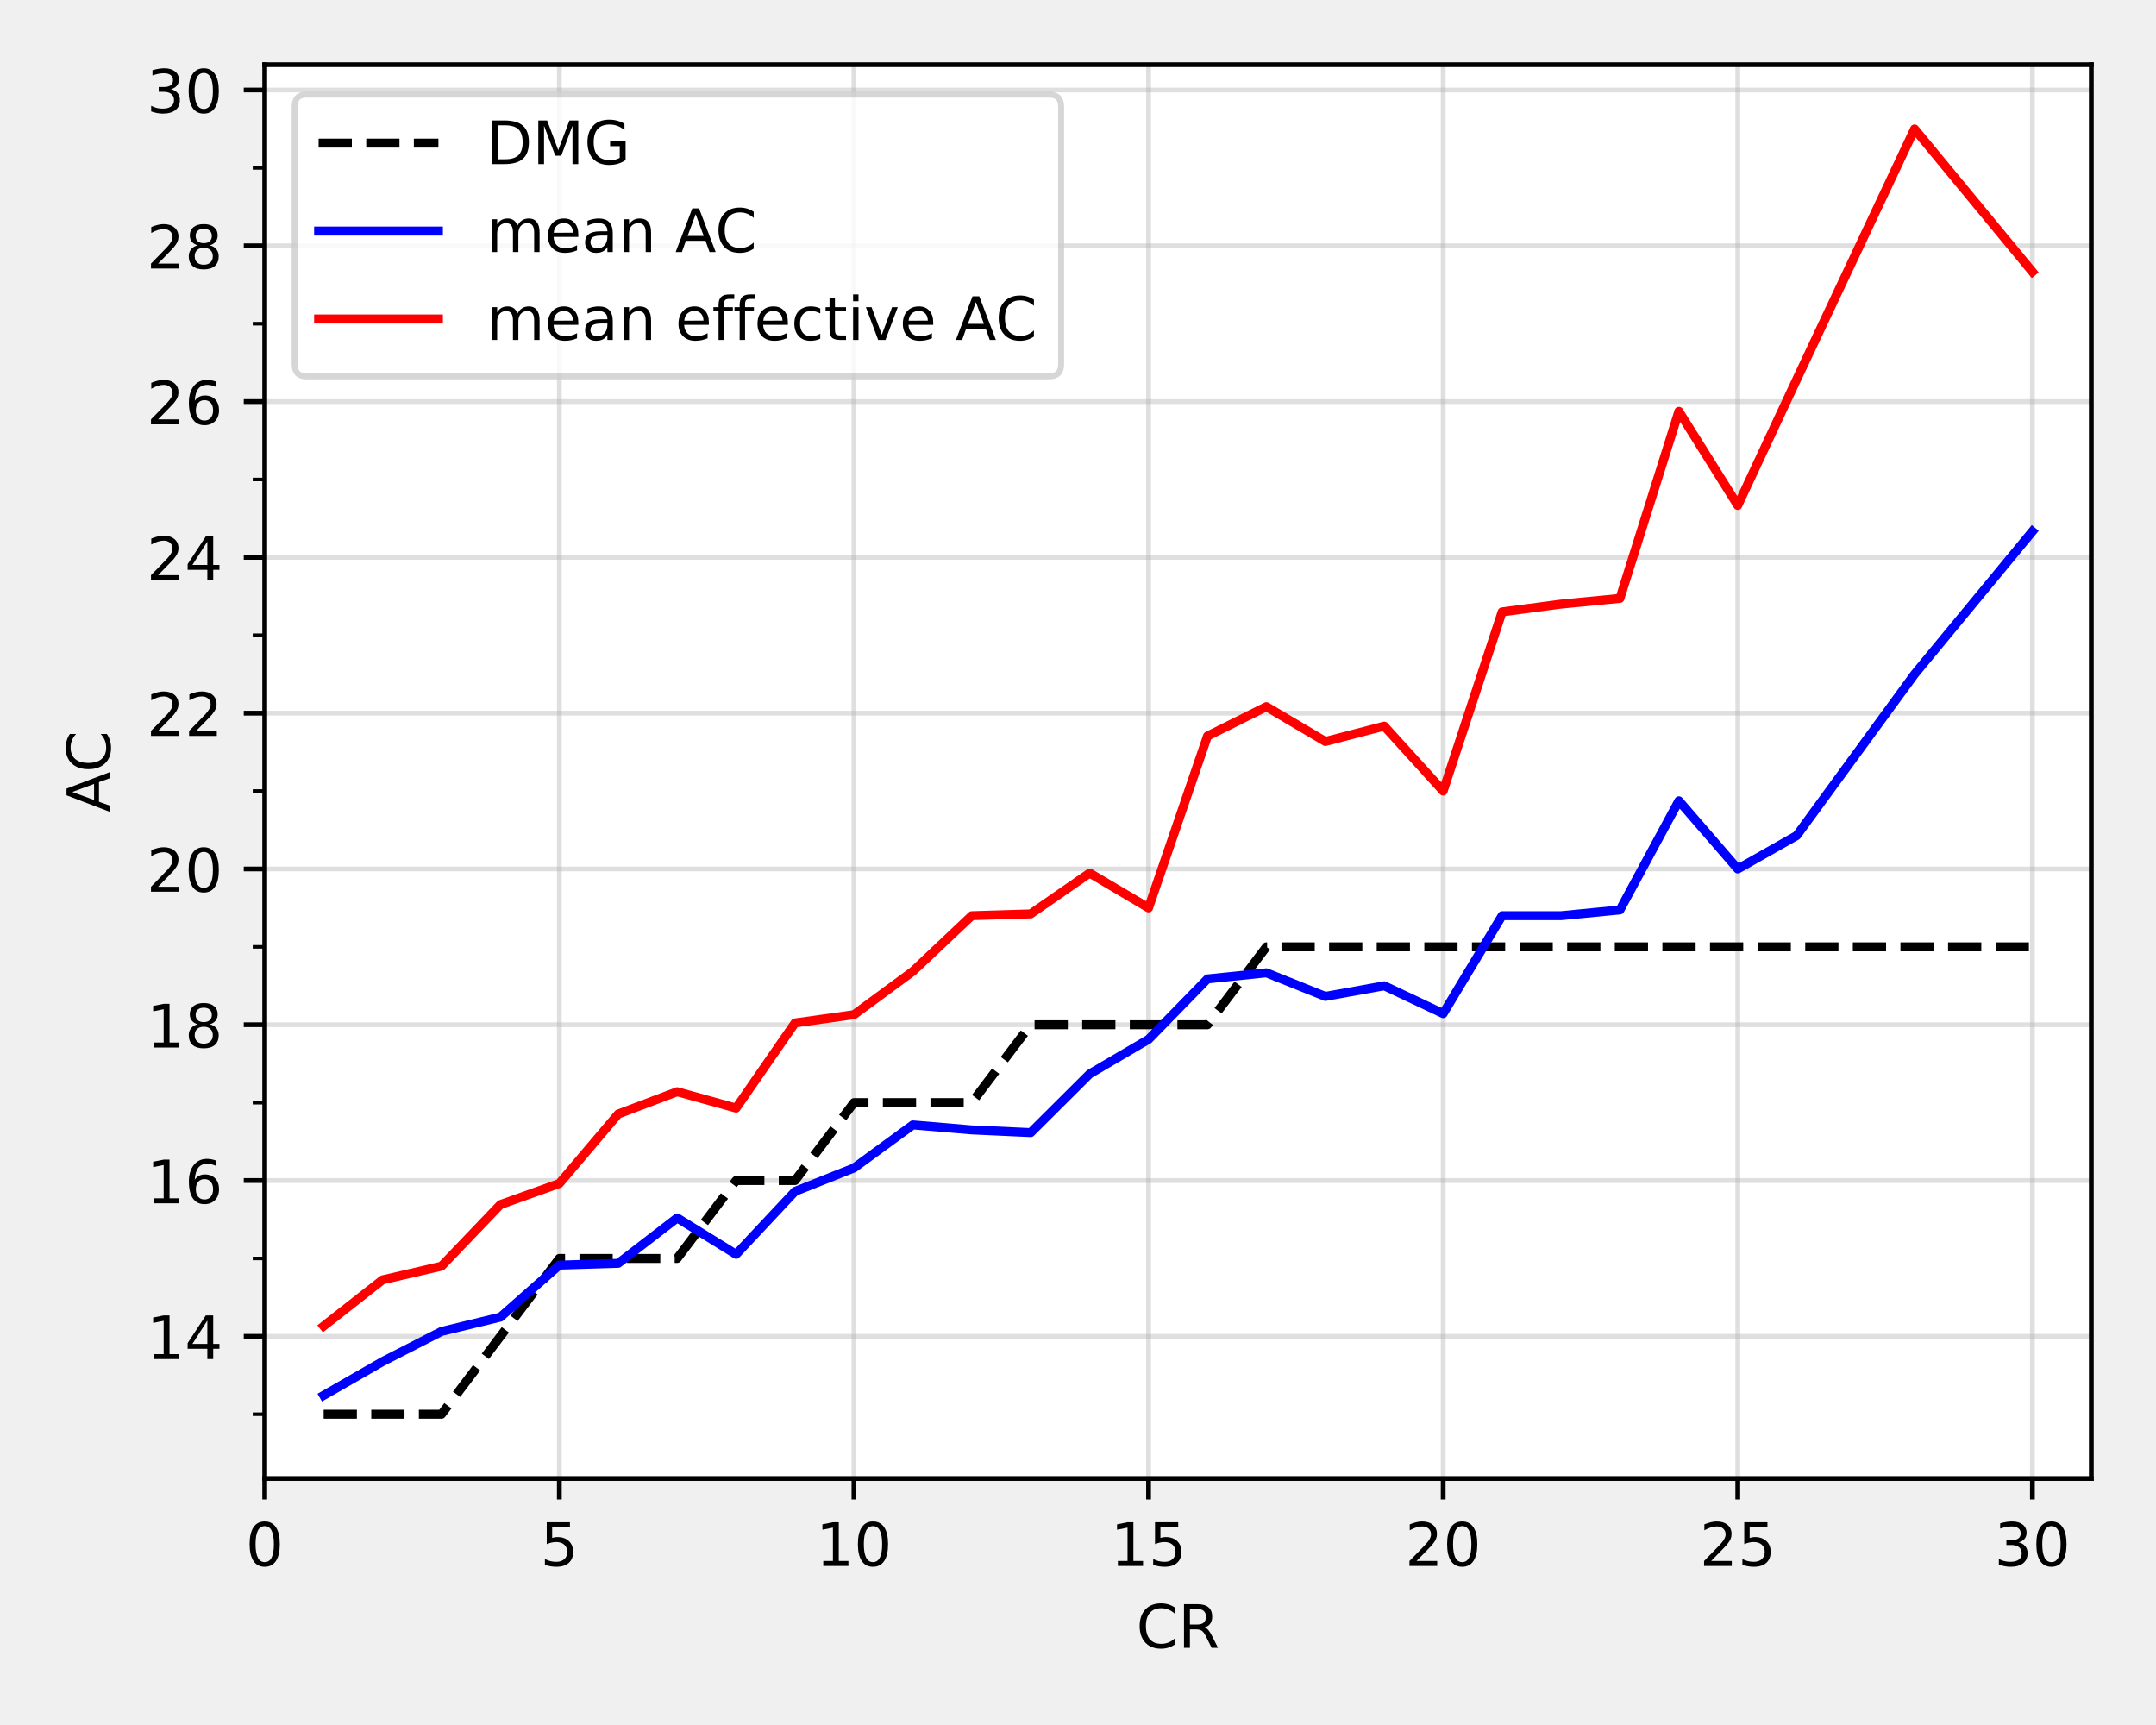
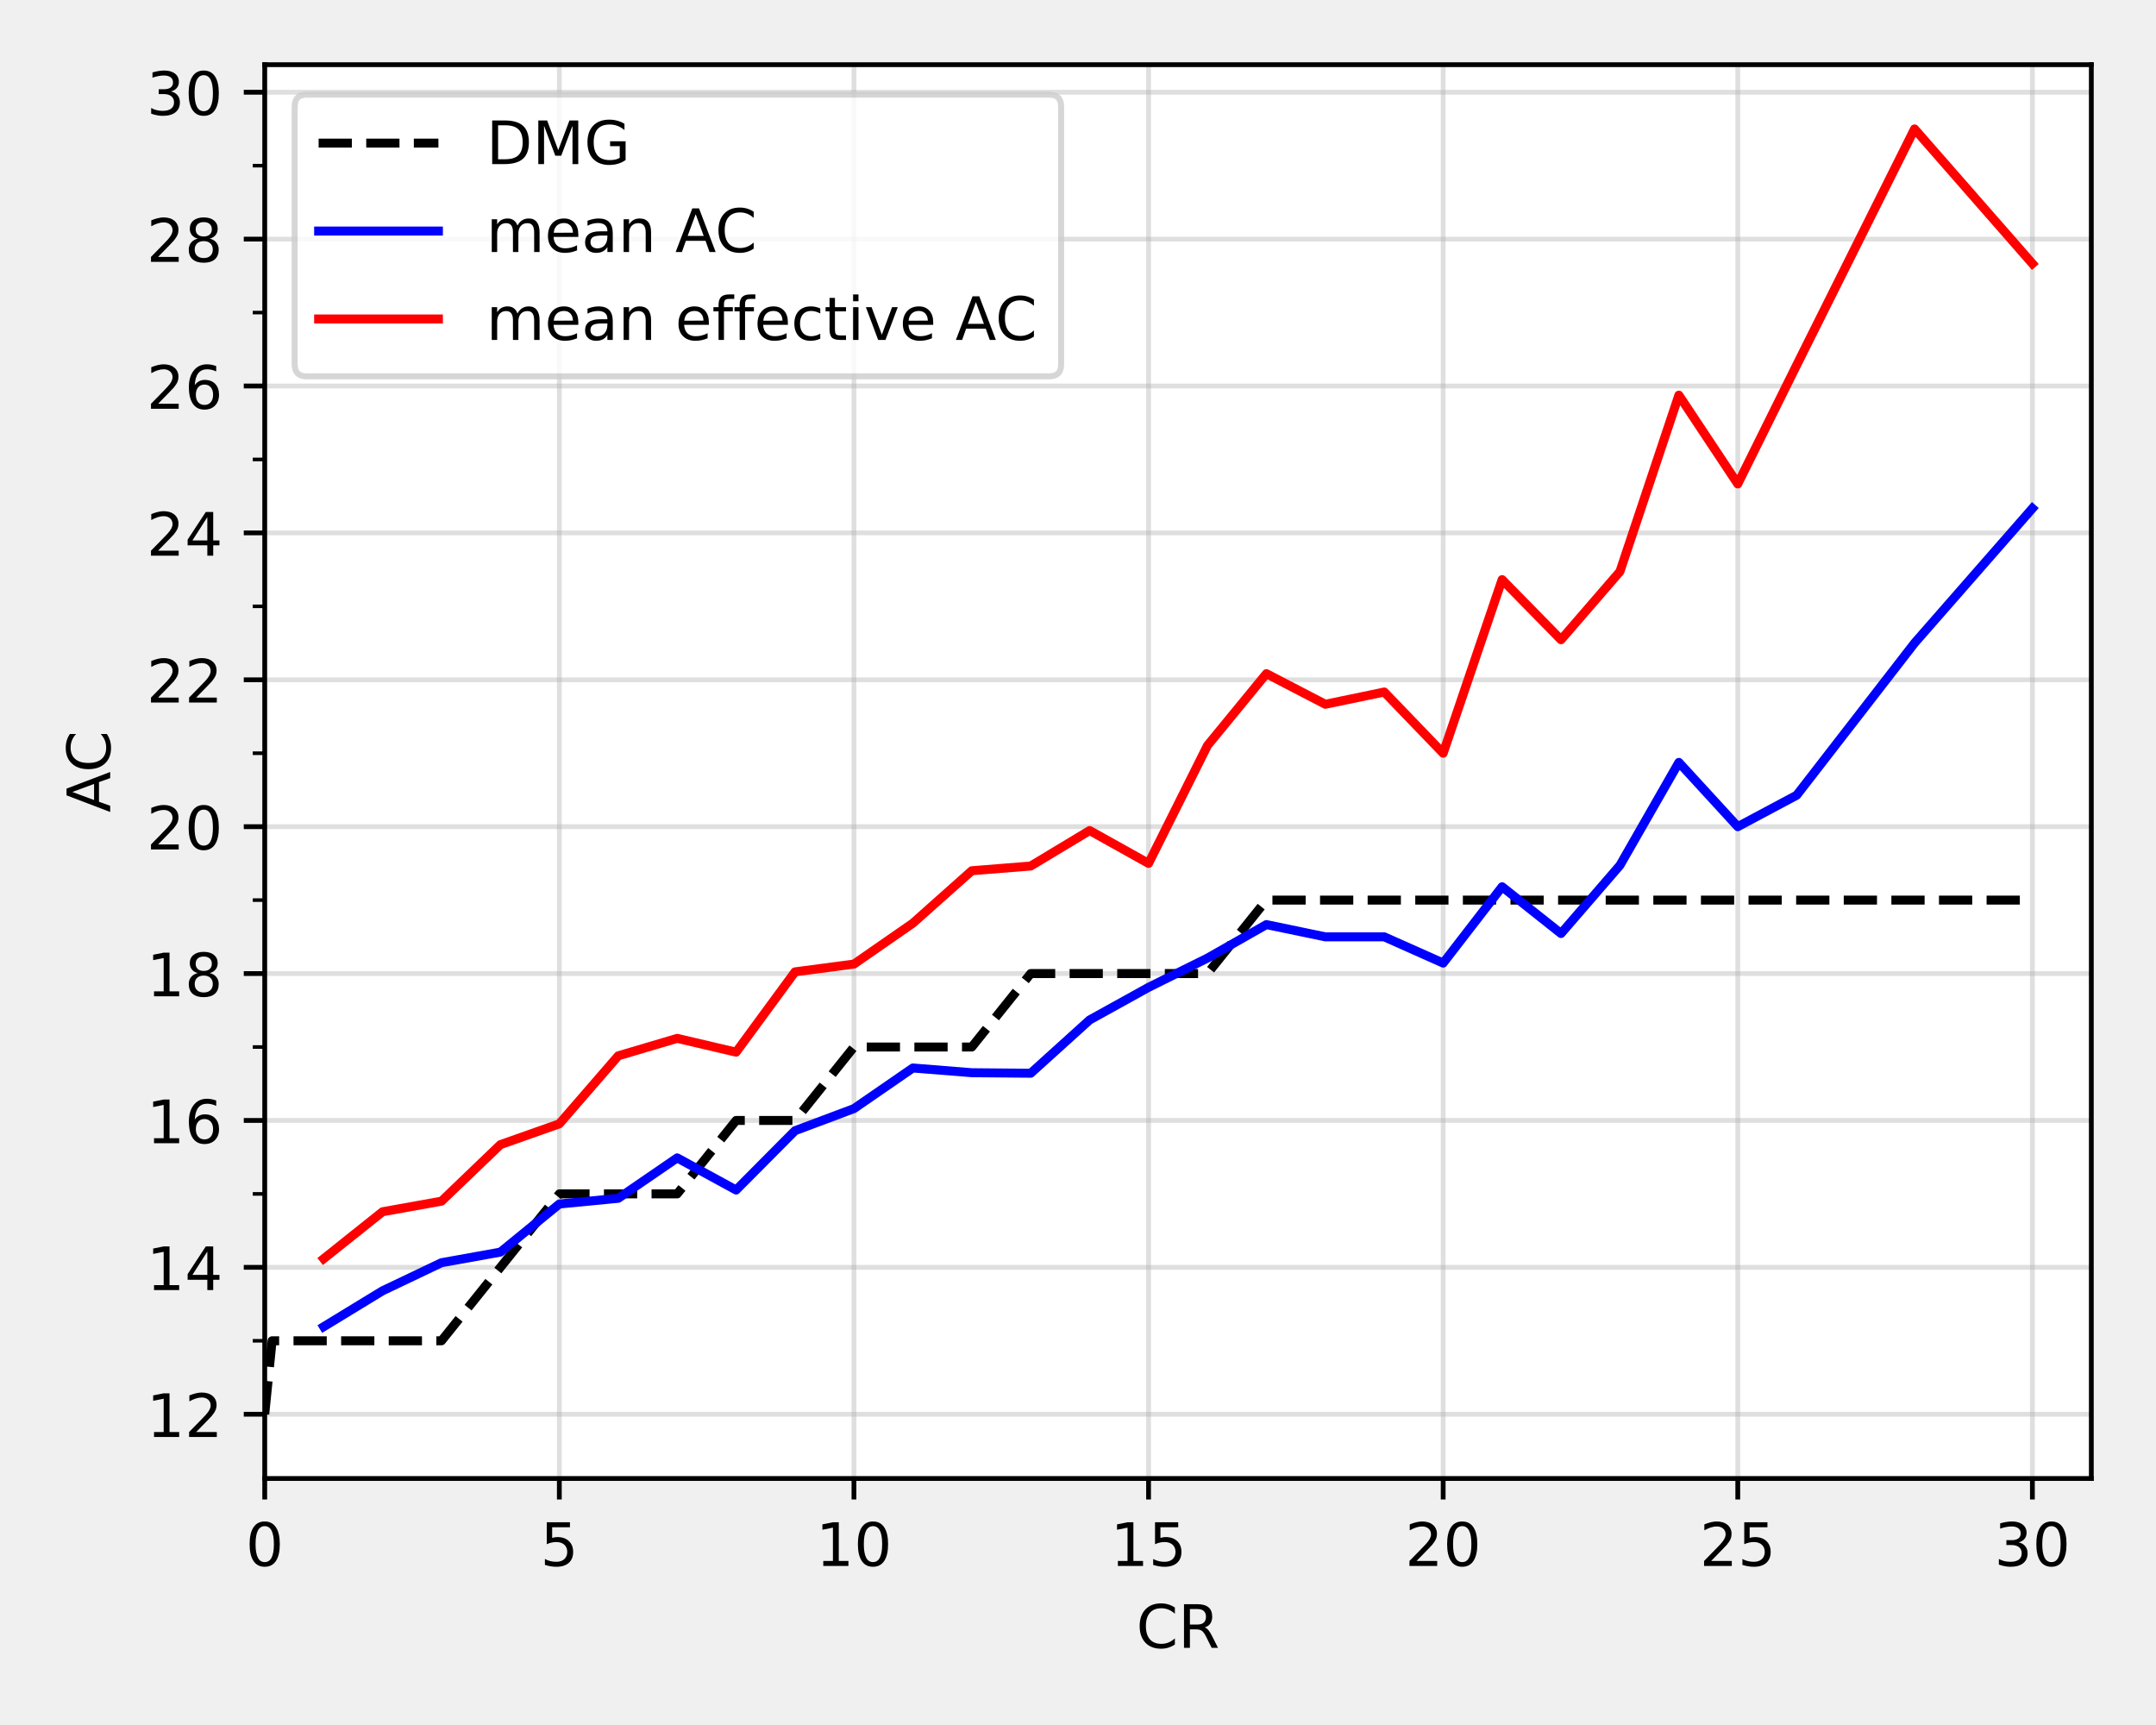
<svg xmlns="http://www.w3.org/2000/svg" xmlns:xlink="http://www.w3.org/1999/xlink" height="288pt" version="1.1" viewBox="0 0 360 288" width="360pt">
  <defs>
    <style type="text/css">*{stroke-linecap:butt;stroke-linejoin:round;}</style>
  </defs>
  <g id="figure_1">
    <g id="patch_1">
      <path d="M 0 288  L 360 288  L 360 0  L 0 0  z " style="fill:none;" />
    </g>
    <g id="axes_1">
      <g id="patch_2">
        <path d="M 44.203 246.844  L 349.2 246.844  L 349.2 10.8  L 44.203 10.8  z " style="fill:#ffffff;" />
      </g>
      <g id="matplotlib.axis_1">
        <g id="xtick_1">
          <g id="line2d_1">
-             <path clip-path="url(#p8afca19920)" d="M 44.203 246.844  L 44.203 10.8  " style="fill:none;stroke:#b0b0b0;stroke-linecap:square;stroke-opacity:0.4;stroke-width:0.8;" />
+             <path clip-path="url(#p55c5c83a5b)" d="M 44.203 246.844  L 44.203 10.8  " style="fill:none;stroke:#b0b0b0;stroke-linecap:square;stroke-opacity:0.4;stroke-width:0.8;" />
          </g>
          <g id="line2d_2">
            <defs>
-               <path d="M 0 0  L 0 3.5  " id="m3d1951f085" style="stroke:#000000;stroke-width:0.8;" />
-             </defs>
-             <g>
-               <use style="stroke:#000000;stroke-width:0.8;" x="44.203" xlink:href="#m3d1951f085" y="246.844" />
+               <path d="M 0 0  L 0 3.5  " id="md092e8985f" style="stroke:#000000;stroke-width:0.8;" />
+             </defs>
+             <g>
+               <use style="stroke:#000000;stroke-width:0.8;" x="44.203" xlink:href="#md092e8985f" y="246.844" />
            </g>
          </g>
          <g id="text_1">
            <g transform="translate(41.02188 261.4422)scale(0.1 -0.1)">
              <defs>
                <path d="M 31.781 66.406  Q 24.172 66.406 20.328 58.906  Q 16.5 51.422 16.5 36.375  Q 16.5 21.391 20.328 13.891  Q 24.172 6.391 31.781 6.391  Q 39.453 6.391 43.281 13.891  Q 47.125 21.391 47.125 36.375  Q 47.125 51.422 43.281 58.906  Q 39.453 66.406 31.781 66.406  z M 31.781 74.219  Q 44.047 74.219 50.516 64.516  Q 56.984 54.828 56.984 36.375  Q 56.984 17.969 50.516 8.266  Q 44.047 -1.422 31.781 -1.422  Q 19.531 -1.422 13.062 8.266  Q 6.594 17.969 6.594 36.375  Q 6.594 54.828 13.062 64.516  Q 19.531 74.219 31.781 74.219  z " id="DejaVuSans-48" />
              </defs>
              <use xlink:href="#DejaVuSans-48" />
            </g>
          </g>
        </g>
        <g id="xtick_2">
          <g id="line2d_3">
-             <path clip-path="url(#p8afca19920)" d="M 93.396 246.844  L 93.396 10.8  " style="fill:none;stroke:#b0b0b0;stroke-linecap:square;stroke-opacity:0.4;stroke-width:0.8;" />
+             <path clip-path="url(#p55c5c83a5b)" d="M 93.396 246.844  L 93.396 10.8  " style="fill:none;stroke:#b0b0b0;stroke-linecap:square;stroke-opacity:0.4;stroke-width:0.8;" />
          </g>
          <g id="line2d_4">
            <g>
-               <use style="stroke:#000000;stroke-width:0.8;" x="93.396" xlink:href="#m3d1951f085" y="246.844" />
+               <use style="stroke:#000000;stroke-width:0.8;" x="93.396" xlink:href="#md092e8985f" y="246.844" />
            </g>
          </g>
          <g id="text_2">
            <g transform="translate(90.21492 261.4422)scale(0.1 -0.1)">
              <defs>
                <path d="M 10.797 72.906  L 49.516 72.906  L 49.516 64.594  L 19.828 64.594  L 19.828 46.734  Q 21.969 47.469 24.109 47.828  Q 26.266 48.188 28.422 48.188  Q 40.625 48.188 47.75 41.5  Q 54.891 34.812 54.891 23.391  Q 54.891 11.625 47.562 5.094  Q 40.234 -1.422 26.906 -1.422  Q 22.312 -1.422 17.547 -0.641  Q 12.797 0.141 7.719 1.703  L 7.719 11.625  Q 12.109 9.234 16.797 8.062  Q 21.484 6.891 26.703 6.891  Q 35.156 6.891 40.078 11.328  Q 45.016 15.766 45.016 23.391  Q 45.016 31 40.078 35.438  Q 35.156 39.891 26.703 39.891  Q 22.75 39.891 18.812 39.016  Q 14.891 38.141 10.797 36.281  z " id="DejaVuSans-53" />
              </defs>
              <use xlink:href="#DejaVuSans-53" />
            </g>
          </g>
        </g>
        <g id="xtick_3">
          <g id="line2d_5">
-             <path clip-path="url(#p8afca19920)" d="M 142.589 246.844  L 142.589 10.8  " style="fill:none;stroke:#b0b0b0;stroke-linecap:square;stroke-opacity:0.4;stroke-width:0.8;" />
+             <path clip-path="url(#p55c5c83a5b)" d="M 142.589 246.844  L 142.589 10.8  " style="fill:none;stroke:#b0b0b0;stroke-linecap:square;stroke-opacity:0.4;stroke-width:0.8;" />
          </g>
          <g id="line2d_6">
            <g>
-               <use style="stroke:#000000;stroke-width:0.8;" x="142.589" xlink:href="#m3d1951f085" y="246.844" />
+               <use style="stroke:#000000;stroke-width:0.8;" x="142.589" xlink:href="#md092e8985f" y="246.844" />
            </g>
          </g>
          <g id="text_3">
            <g transform="translate(136.2267 261.4422)scale(0.1 -0.1)">
              <defs>
                <path d="M 12.406 8.297  L 28.516 8.297  L 28.516 63.922  L 10.984 60.406  L 10.984 69.391  L 28.422 72.906  L 38.281 72.906  L 38.281 8.297  L 54.391 8.297  L 54.391 0  L 12.406 0  z " id="DejaVuSans-49" />
              </defs>
              <use xlink:href="#DejaVuSans-49" />
              <use x="63.623" xlink:href="#DejaVuSans-48" />
            </g>
          </g>
        </g>
        <g id="xtick_4">
          <g id="line2d_7">
-             <path clip-path="url(#p8afca19920)" d="M 191.782 246.844  L 191.782 10.8  " style="fill:none;stroke:#b0b0b0;stroke-linecap:square;stroke-opacity:0.4;stroke-width:0.8;" />
+             <path clip-path="url(#p55c5c83a5b)" d="M 191.782 246.844  L 191.782 10.8  " style="fill:none;stroke:#b0b0b0;stroke-linecap:square;stroke-opacity:0.4;stroke-width:0.8;" />
          </g>
          <g id="line2d_8">
            <g>
-               <use style="stroke:#000000;stroke-width:0.8;" x="191.782" xlink:href="#m3d1951f085" y="246.844" />
+               <use style="stroke:#000000;stroke-width:0.8;" x="191.782" xlink:href="#md092e8985f" y="246.844" />
            </g>
          </g>
          <g id="text_4">
            <g transform="translate(185.4198 261.4422)scale(0.1 -0.1)">
              <use xlink:href="#DejaVuSans-49" />
              <use x="63.623" xlink:href="#DejaVuSans-53" />
            </g>
          </g>
        </g>
        <g id="xtick_5">
          <g id="line2d_9">
-             <path clip-path="url(#p8afca19920)" d="M 240.975 246.844  L 240.975 10.8  " style="fill:none;stroke:#b0b0b0;stroke-linecap:square;stroke-opacity:0.4;stroke-width:0.8;" />
+             <path clip-path="url(#p55c5c83a5b)" d="M 240.975 246.844  L 240.975 10.8  " style="fill:none;stroke:#b0b0b0;stroke-linecap:square;stroke-opacity:0.4;stroke-width:0.8;" />
          </g>
          <g id="line2d_10">
            <g>
-               <use style="stroke:#000000;stroke-width:0.8;" x="240.975" xlink:href="#m3d1951f085" y="246.844" />
+               <use style="stroke:#000000;stroke-width:0.8;" x="240.975" xlink:href="#md092e8985f" y="246.844" />
            </g>
          </g>
          <g id="text_5">
            <g transform="translate(234.6128 261.4422)scale(0.1 -0.1)">
              <defs>
                <path d="M 19.188 8.297  L 53.609 8.297  L 53.609 0  L 7.328 0  L 7.328 8.297  Q 12.938 14.109 22.625 23.891  Q 32.328 33.688 34.812 36.531  Q 39.547 41.844 41.422 45.531  Q 43.312 49.219 43.312 52.781  Q 43.312 58.594 39.234 62.25  Q 35.156 65.922 28.609 65.922  Q 23.969 65.922 18.812 64.312  Q 13.672 62.703 7.812 59.422  L 7.812 69.391  Q 13.766 71.781 18.938 73  Q 24.125 74.219 28.422 74.219  Q 39.75 74.219 46.484 68.547  Q 53.219 62.891 53.219 53.422  Q 53.219 48.922 51.531 44.891  Q 49.859 40.875 45.406 35.406  Q 44.188 33.984 37.641 27.219  Q 31.109 20.453 19.188 8.297  z " id="DejaVuSans-50" />
              </defs>
              <use xlink:href="#DejaVuSans-50" />
              <use x="63.623" xlink:href="#DejaVuSans-48" />
            </g>
          </g>
        </g>
        <g id="xtick_6">
          <g id="line2d_11">
-             <path clip-path="url(#p8afca19920)" d="M 290.168 246.844  L 290.168 10.8  " style="fill:none;stroke:#b0b0b0;stroke-linecap:square;stroke-opacity:0.4;stroke-width:0.8;" />
+             <path clip-path="url(#p55c5c83a5b)" d="M 290.168 246.844  L 290.168 10.8  " style="fill:none;stroke:#b0b0b0;stroke-linecap:square;stroke-opacity:0.4;stroke-width:0.8;" />
          </g>
          <g id="line2d_12">
            <g>
-               <use style="stroke:#000000;stroke-width:0.8;" x="290.168" xlink:href="#m3d1951f085" y="246.844" />
+               <use style="stroke:#000000;stroke-width:0.8;" x="290.168" xlink:href="#md092e8985f" y="246.844" />
            </g>
          </g>
          <g id="text_6">
            <g transform="translate(283.8058 261.4422)scale(0.1 -0.1)">
              <use xlink:href="#DejaVuSans-50" />
              <use x="63.623" xlink:href="#DejaVuSans-53" />
            </g>
          </g>
        </g>
        <g id="xtick_7">
          <g id="line2d_13">
-             <path clip-path="url(#p8afca19920)" d="M 339.361 246.844  L 339.361 10.8  " style="fill:none;stroke:#b0b0b0;stroke-linecap:square;stroke-opacity:0.4;stroke-width:0.8;" />
+             <path clip-path="url(#p55c5c83a5b)" d="M 339.361 246.844  L 339.361 10.8  " style="fill:none;stroke:#b0b0b0;stroke-linecap:square;stroke-opacity:0.4;stroke-width:0.8;" />
          </g>
          <g id="line2d_14">
            <g>
-               <use style="stroke:#000000;stroke-width:0.8;" x="339.361" xlink:href="#m3d1951f085" y="246.844" />
+               <use style="stroke:#000000;stroke-width:0.8;" x="339.361" xlink:href="#md092e8985f" y="246.844" />
            </g>
          </g>
          <g id="text_7">
            <g transform="translate(332.9989 261.4422)scale(0.1 -0.1)">
              <defs>
                <path d="M 40.578 39.312  Q 47.656 37.797 51.625 33  Q 55.609 28.219 55.609 21.188  Q 55.609 10.406 48.188 4.484  Q 40.766 -1.422 27.094 -1.422  Q 22.516 -1.422 17.656 -0.516  Q 12.797 0.391 7.625 2.203  L 7.625 11.719  Q 11.719 9.328 16.594 8.109  Q 21.484 6.891 26.812 6.891  Q 36.078 6.891 40.938 10.547  Q 45.797 14.203 45.797 21.188  Q 45.797 27.641 41.281 31.266  Q 36.766 34.906 28.719 34.906  L 20.219 34.906  L 20.219 43.016  L 29.109 43.016  Q 36.375 43.016 40.234 45.922  Q 44.094 48.828 44.094 54.297  Q 44.094 59.906 40.109 62.906  Q 36.141 65.922 28.719 65.922  Q 24.656 65.922 20.016 65.031  Q 15.375 64.156 9.812 62.312  L 9.812 71.094  Q 15.438 72.656 20.344 73.438  Q 25.25 74.219 29.594 74.219  Q 40.828 74.219 47.359 69.109  Q 53.906 64.016 53.906 55.328  Q 53.906 49.266 50.438 45.094  Q 46.969 40.922 40.578 39.312  z " id="DejaVuSans-51" />
              </defs>
              <use xlink:href="#DejaVuSans-51" />
              <use x="63.623" xlink:href="#DejaVuSans-48" />
            </g>
          </g>
        </g>
        <g id="text_8">
          <g transform="translate(189.7359 275.1203)scale(0.1 -0.1)">
            <defs>
              <path d="M 64.406 67.281  L 64.406 56.891  Q 59.422 61.531 53.781 63.812  Q 48.141 66.109 41.797 66.109  Q 29.297 66.109 22.656 58.469  Q 16.016 50.828 16.016 36.375  Q 16.016 21.969 22.656 14.328  Q 29.297 6.688 41.797 6.688  Q 48.141 6.688 53.781 8.984  Q 59.422 11.281 64.406 15.922  L 64.406 5.609  Q 59.234 2.094 53.438 0.328  Q 47.656 -1.422 41.219 -1.422  Q 24.656 -1.422 15.125 8.703  Q 5.609 18.844 5.609 36.375  Q 5.609 53.953 15.125 64.078  Q 24.656 74.219 41.219 74.219  Q 47.75 74.219 53.531 72.484  Q 59.328 70.75 64.406 67.281  z " id="DejaVuSans-67" />
              <path d="M 44.391 34.188  Q 47.562 33.109 50.562 29.594  Q 53.562 26.078 56.594 19.922  L 66.609 0  L 56 0  L 46.688 18.703  Q 43.062 26.031 39.672 28.422  Q 36.281 30.812 30.422 30.812  L 19.672 30.812  L 19.672 0  L 9.812 0  L 9.812 72.906  L 32.078 72.906  Q 44.578 72.906 50.734 67.672  Q 56.891 62.453 56.891 51.906  Q 56.891 45.016 53.688 40.469  Q 50.484 35.938 44.391 34.188  z M 19.672 64.797  L 19.672 38.922  L 32.078 38.922  Q 39.203 38.922 42.844 42.219  Q 46.484 45.516 46.484 51.906  Q 46.484 58.297 42.844 61.547  Q 39.203 64.797 32.078 64.797  z " id="DejaVuSans-82" />
            </defs>
            <use xlink:href="#DejaVuSans-67" />
            <use x="69.824" xlink:href="#DejaVuSans-82" />
          </g>
        </g>
      </g>
      <g id="matplotlib.axis_2">
        <g id="ytick_1">
          <g id="line2d_15">
-             <path clip-path="url(#p8afca19920)" d="M 44.203 223.109  L 349.2 223.109  " style="fill:none;stroke:#b0b0b0;stroke-linecap:square;stroke-opacity:0.4;stroke-width:0.8;" />
+             <path clip-path="url(#p55c5c83a5b)" d="M 44.203 236.114  L 349.2 236.114  " style="fill:none;stroke:#b0b0b0;stroke-linecap:square;stroke-opacity:0.4;stroke-width:0.8;" />
          </g>
          <g id="line2d_16">
            <defs>
-               <path d="M 0 0  L -3.5 0  " id="mc86694d558" style="stroke:#000000;stroke-width:0.8;" />
-             </defs>
-             <g>
-               <use style="stroke:#000000;stroke-width:0.8;" x="44.203" xlink:href="#mc86694d558" y="223.109" />
+               <path d="M 0 0  L -3.5 0  " id="m311e3d8b31" style="stroke:#000000;stroke-width:0.8;" />
+             </defs>
+             <g>
+               <use style="stroke:#000000;stroke-width:0.8;" x="44.203" xlink:href="#m311e3d8b31" y="236.114" />
            </g>
          </g>
          <g id="text_9">
-             <g transform="translate(24.47812 226.9085)scale(0.1 -0.1)">
+             <g transform="translate(24.47812 239.9137)scale(0.1 -0.1)">
+               <use xlink:href="#DejaVuSans-49" />
+               <use x="63.623" xlink:href="#DejaVuSans-50" />
+             </g>
+           </g>
+         </g>
+         <g id="ytick_2">
+           <g id="line2d_17">
+             <path clip-path="url(#p55c5c83a5b)" d="M 44.203 211.59  L 349.2 211.59  " style="fill:none;stroke:#b0b0b0;stroke-linecap:square;stroke-opacity:0.4;stroke-width:0.8;" />
+           </g>
+           <g id="line2d_18">
+             <g>
+               <use style="stroke:#000000;stroke-width:0.8;" x="44.203" xlink:href="#m311e3d8b31" y="211.59" />
+             </g>
+           </g>
+           <g id="text_10">
+             <g transform="translate(24.47812 215.3897)scale(0.1 -0.1)">
              <defs>
                <path d="M 37.797 64.312  L 12.891 25.391  L 37.797 25.391  z M 35.203 72.906  L 47.609 72.906  L 47.609 25.391  L 58.016 25.391  L 58.016 17.188  L 47.609 17.188  L 47.609 0  L 37.797 0  L 37.797 17.188  L 4.891 17.188  L 4.891 26.703  z " id="DejaVuSans-52" />
              </defs>
              <use xlink:href="#DejaVuSans-49" />
              <use x="63.623" xlink:href="#DejaVuSans-52" />
            </g>
          </g>
        </g>
-         <g id="ytick_2">
-           <g id="line2d_17">
-             <path clip-path="url(#p8afca19920)" d="M 44.203 197.099  L 349.2 197.099  " style="fill:none;stroke:#b0b0b0;stroke-linecap:square;stroke-opacity:0.4;stroke-width:0.8;" />
-           </g>
-           <g id="line2d_18">
-             <g>
-               <use style="stroke:#000000;stroke-width:0.8;" x="44.203" xlink:href="#mc86694d558" y="197.099" />
-             </g>
-           </g>
-           <g id="text_10">
-             <g transform="translate(24.47812 200.8982)scale(0.1 -0.1)">
+         <g id="ytick_3">
+           <g id="line2d_19">
+             <path clip-path="url(#p55c5c83a5b)" d="M 44.203 187.066  L 349.2 187.066  " style="fill:none;stroke:#b0b0b0;stroke-linecap:square;stroke-opacity:0.4;stroke-width:0.8;" />
+           </g>
+           <g id="line2d_20">
+             <g>
+               <use style="stroke:#000000;stroke-width:0.8;" x="44.203" xlink:href="#m311e3d8b31" y="187.066" />
+             </g>
+           </g>
+           <g id="text_11">
+             <g transform="translate(24.47812 190.8657)scale(0.1 -0.1)">
              <defs>
                <path d="M 33.016 40.375  Q 26.375 40.375 22.484 35.828  Q 18.609 31.297 18.609 23.391  Q 18.609 15.531 22.484 10.953  Q 26.375 6.391 33.016 6.391  Q 39.656 6.391 43.531 10.953  Q 47.406 15.531 47.406 23.391  Q 47.406 31.297 43.531 35.828  Q 39.656 40.375 33.016 40.375  z M 52.594 71.297  L 52.594 62.312  Q 48.875 64.062 45.094 64.984  Q 41.312 65.922 37.594 65.922  Q 27.828 65.922 22.672 59.328  Q 17.531 52.734 16.797 39.406  Q 19.672 43.656 24.016 45.922  Q 28.375 48.188 33.594 48.188  Q 44.578 48.188 50.953 41.516  Q 57.328 34.859 57.328 23.391  Q 57.328 12.156 50.688 5.359  Q 44.047 -1.422 33.016 -1.422  Q 20.359 -1.422 13.672 8.266  Q 6.984 17.969 6.984 36.375  Q 6.984 53.656 15.188 63.938  Q 23.391 74.219 37.203 74.219  Q 40.922 74.219 44.703 73.484  Q 48.484 72.75 52.594 71.297  z " id="DejaVuSans-54" />
              </defs>
              <use xlink:href="#DejaVuSans-49" />
              <use x="63.623" xlink:href="#DejaVuSans-54" />
            </g>
          </g>
        </g>
-         <g id="ytick_3">
-           <g id="line2d_19">
-             <path clip-path="url(#p8afca19920)" d="M 44.203 171.089  L 349.2 171.089  " style="fill:none;stroke:#b0b0b0;stroke-linecap:square;stroke-opacity:0.4;stroke-width:0.8;" />
-           </g>
-           <g id="line2d_20">
-             <g>
-               <use style="stroke:#000000;stroke-width:0.8;" x="44.203" xlink:href="#mc86694d558" y="171.089" />
-             </g>
-           </g>
-           <g id="text_11">
-             <g transform="translate(24.47812 174.8879)scale(0.1 -0.1)">
+         <g id="ytick_4">
+           <g id="line2d_21">
+             <path clip-path="url(#p55c5c83a5b)" d="M 44.203 162.542  L 349.2 162.542  " style="fill:none;stroke:#b0b0b0;stroke-linecap:square;stroke-opacity:0.4;stroke-width:0.8;" />
+           </g>
+           <g id="line2d_22">
+             <g>
+               <use style="stroke:#000000;stroke-width:0.8;" x="44.203" xlink:href="#m311e3d8b31" y="162.542" />
+             </g>
+           </g>
+           <g id="text_12">
+             <g transform="translate(24.47812 166.3416)scale(0.1 -0.1)">
              <defs>
                <path d="M 31.781 34.625  Q 24.75 34.625 20.719 30.859  Q 16.703 27.094 16.703 20.516  Q 16.703 13.922 20.719 10.156  Q 24.75 6.391 31.781 6.391  Q 38.812 6.391 42.859 10.172  Q 46.922 13.969 46.922 20.516  Q 46.922 27.094 42.891 30.859  Q 38.875 34.625 31.781 34.625  z M 21.922 38.812  Q 15.578 40.375 12.031 44.719  Q 8.5 49.078 8.5 55.328  Q 8.5 64.062 14.719 69.141  Q 20.953 74.219 31.781 74.219  Q 42.672 74.219 48.875 69.141  Q 55.078 64.062 55.078 55.328  Q 55.078 49.078 51.531 44.719  Q 48 40.375 41.703 38.812  Q 48.828 37.156 52.797 32.312  Q 56.781 27.484 56.781 20.516  Q 56.781 9.906 50.312 4.234  Q 43.844 -1.422 31.781 -1.422  Q 19.734 -1.422 13.25 4.234  Q 6.781 9.906 6.781 20.516  Q 6.781 27.484 10.781 32.312  Q 14.797 37.156 21.922 38.812  z M 18.312 54.391  Q 18.312 48.734 21.844 45.562  Q 25.391 42.391 31.781 42.391  Q 38.141 42.391 41.719 45.562  Q 45.312 48.734 45.312 54.391  Q 45.312 60.062 41.719 63.234  Q 38.141 66.406 31.781 66.406  Q 25.391 66.406 21.844 63.234  Q 18.312 60.062 18.312 54.391  z " id="DejaVuSans-56" />
              </defs>
              <use xlink:href="#DejaVuSans-49" />
              <use x="63.623" xlink:href="#DejaVuSans-56" />
            </g>
          </g>
        </g>
-         <g id="ytick_4">
-           <g id="line2d_21">
-             <path clip-path="url(#p8afca19920)" d="M 44.203 145.078  L 349.2 145.078  " style="fill:none;stroke:#b0b0b0;stroke-linecap:square;stroke-opacity:0.4;stroke-width:0.8;" />
-           </g>
-           <g id="line2d_22">
-             <g>
-               <use style="stroke:#000000;stroke-width:0.8;" x="44.203" xlink:href="#mc86694d558" y="145.078" />
-             </g>
-           </g>
-           <g id="text_12">
-             <g transform="translate(24.47812 148.8776)scale(0.1 -0.1)">
-               <use xlink:href="#DejaVuSans-50" />
-               <use x="63.623" xlink:href="#DejaVuSans-48" />
-             </g>
-           </g>
-         </g>
        <g id="ytick_5">
          <g id="line2d_23">
-             <path clip-path="url(#p8afca19920)" d="M 44.203 119.068  L 349.2 119.068  " style="fill:none;stroke:#b0b0b0;stroke-linecap:square;stroke-opacity:0.4;stroke-width:0.8;" />
+             <path clip-path="url(#p55c5c83a5b)" d="M 44.203 138.018  L 349.2 138.018  " style="fill:none;stroke:#b0b0b0;stroke-linecap:square;stroke-opacity:0.4;stroke-width:0.8;" />
          </g>
          <g id="line2d_24">
            <g>
-               <use style="stroke:#000000;stroke-width:0.8;" x="44.203" xlink:href="#mc86694d558" y="119.068" />
+               <use style="stroke:#000000;stroke-width:0.8;" x="44.203" xlink:href="#m311e3d8b31" y="138.018" />
            </g>
          </g>
          <g id="text_13">
-             <g transform="translate(24.47812 122.8672)scale(0.1 -0.1)">
-               <use xlink:href="#DejaVuSans-50" />
-               <use x="63.623" xlink:href="#DejaVuSans-50" />
+             <g transform="translate(24.47812 141.8176)scale(0.1 -0.1)">
+               <use xlink:href="#DejaVuSans-50" />
+               <use x="63.623" xlink:href="#DejaVuSans-48" />
            </g>
          </g>
        </g>
        <g id="ytick_6">
          <g id="line2d_25">
-             <path clip-path="url(#p8afca19920)" d="M 44.203 93.058  L 349.2 93.058  " style="fill:none;stroke:#b0b0b0;stroke-linecap:square;stroke-opacity:0.4;stroke-width:0.8;" />
+             <path clip-path="url(#p55c5c83a5b)" d="M 44.203 113.494  L 349.2 113.494  " style="fill:none;stroke:#b0b0b0;stroke-linecap:square;stroke-opacity:0.4;stroke-width:0.8;" />
          </g>
          <g id="line2d_26">
            <g>
-               <use style="stroke:#000000;stroke-width:0.8;" x="44.203" xlink:href="#mc86694d558" y="93.058" />
+               <use style="stroke:#000000;stroke-width:0.8;" x="44.203" xlink:href="#m311e3d8b31" y="113.494" />
            </g>
          </g>
          <g id="text_14">
-             <g transform="translate(24.47812 96.85689)scale(0.1 -0.1)">
-               <use xlink:href="#DejaVuSans-50" />
-               <use x="63.623" xlink:href="#DejaVuSans-52" />
+             <g transform="translate(24.47812 117.2936)scale(0.1 -0.1)">
+               <use xlink:href="#DejaVuSans-50" />
+               <use x="63.623" xlink:href="#DejaVuSans-50" />
            </g>
          </g>
        </g>
        <g id="ytick_7">
          <g id="line2d_27">
-             <path clip-path="url(#p8afca19920)" d="M 44.203 67.047  L 349.2 67.047  " style="fill:none;stroke:#b0b0b0;stroke-linecap:square;stroke-opacity:0.4;stroke-width:0.8;" />
+             <path clip-path="url(#p55c5c83a5b)" d="M 44.203 88.97  L 349.2 88.97  " style="fill:none;stroke:#b0b0b0;stroke-linecap:square;stroke-opacity:0.4;stroke-width:0.8;" />
          </g>
          <g id="line2d_28">
            <g>
-               <use style="stroke:#000000;stroke-width:0.8;" x="44.203" xlink:href="#mc86694d558" y="67.047" />
+               <use style="stroke:#000000;stroke-width:0.8;" x="44.203" xlink:href="#m311e3d8b31" y="88.97" />
            </g>
          </g>
          <g id="text_15">
-             <g transform="translate(24.47812 70.84656)scale(0.1 -0.1)">
-               <use xlink:href="#DejaVuSans-50" />
-               <use x="63.623" xlink:href="#DejaVuSans-54" />
+             <g transform="translate(24.47812 92.76955)scale(0.1 -0.1)">
+               <use xlink:href="#DejaVuSans-50" />
+               <use x="63.623" xlink:href="#DejaVuSans-52" />
            </g>
          </g>
        </g>
        <g id="ytick_8">
          <g id="line2d_29">
-             <path clip-path="url(#p8afca19920)" d="M 44.203 41.037  L 349.2 41.037  " style="fill:none;stroke:#b0b0b0;stroke-linecap:square;stroke-opacity:0.4;stroke-width:0.8;" />
+             <path clip-path="url(#p55c5c83a5b)" d="M 44.203 64.446  L 349.2 64.446  " style="fill:none;stroke:#b0b0b0;stroke-linecap:square;stroke-opacity:0.4;stroke-width:0.8;" />
          </g>
          <g id="line2d_30">
            <g>
-               <use style="stroke:#000000;stroke-width:0.8;" x="44.203" xlink:href="#mc86694d558" y="41.037" />
+               <use style="stroke:#000000;stroke-width:0.8;" x="44.203" xlink:href="#m311e3d8b31" y="64.446" />
            </g>
          </g>
          <g id="text_16">
-             <g transform="translate(24.47812 44.83623)scale(0.1 -0.1)">
-               <use xlink:href="#DejaVuSans-50" />
-               <use x="63.623" xlink:href="#DejaVuSans-56" />
+             <g transform="translate(24.47812 68.24553)scale(0.1 -0.1)">
+               <use xlink:href="#DejaVuSans-50" />
+               <use x="63.623" xlink:href="#DejaVuSans-54" />
            </g>
          </g>
        </g>
        <g id="ytick_9">
          <g id="line2d_31">
-             <path clip-path="url(#p8afca19920)" d="M 44.203 15.027  L 349.2 15.027  " style="fill:none;stroke:#b0b0b0;stroke-linecap:square;stroke-opacity:0.4;stroke-width:0.8;" />
+             <path clip-path="url(#p55c5c83a5b)" d="M 44.203 39.922  L 349.2 39.922  " style="fill:none;stroke:#b0b0b0;stroke-linecap:square;stroke-opacity:0.4;stroke-width:0.8;" />
          </g>
          <g id="line2d_32">
            <g>
-               <use style="stroke:#000000;stroke-width:0.8;" x="44.203" xlink:href="#mc86694d558" y="15.027" />
+               <use style="stroke:#000000;stroke-width:0.8;" x="44.203" xlink:href="#m311e3d8b31" y="39.922" />
            </g>
          </g>
          <g id="text_17">
-             <g transform="translate(24.47812 18.8259)scale(0.1 -0.1)">
+             <g transform="translate(24.47812 43.7215)scale(0.1 -0.1)">
+               <use xlink:href="#DejaVuSans-50" />
+               <use x="63.623" xlink:href="#DejaVuSans-56" />
+             </g>
+           </g>
+         </g>
+         <g id="ytick_10">
+           <g id="line2d_33">
+             <path clip-path="url(#p55c5c83a5b)" d="M 44.203 15.398  L 349.2 15.398  " style="fill:none;stroke:#b0b0b0;stroke-linecap:square;stroke-opacity:0.4;stroke-width:0.8;" />
+           </g>
+           <g id="line2d_34">
+             <g>
+               <use style="stroke:#000000;stroke-width:0.8;" x="44.203" xlink:href="#m311e3d8b31" y="15.398" />
+             </g>
+           </g>
+           <g id="text_18">
+             <g transform="translate(24.47812 19.19747)scale(0.1 -0.1)">
              <use xlink:href="#DejaVuSans-51" />
              <use x="63.623" xlink:href="#DejaVuSans-48" />
            </g>
          </g>
        </g>
-         <g id="ytick_10">
-           <g id="line2d_33">
-             <defs>
-               <path d="M 0 0  L -2 0  " id="m185cf4e547" style="stroke:#000000;stroke-width:0.6;" />
-             </defs>
-             <g>
-               <use style="stroke:#000000;stroke-width:0.6;" x="44.203" xlink:href="#m185cf4e547" y="236.114" />
-             </g>
-           </g>
-         </g>
        <g id="ytick_11">
-           <g id="line2d_34">
-             <g>
-               <use style="stroke:#000000;stroke-width:0.6;" x="44.203" xlink:href="#m185cf4e547" y="210.104" />
+           <g id="line2d_35">
+             <defs>
+               <path d="M 0 0  L -2 0  " id="m712f3a74bd" style="stroke:#000000;stroke-width:0.6;" />
+             </defs>
+             <g>
+               <use style="stroke:#000000;stroke-width:0.6;" x="44.203" xlink:href="#m712f3a74bd" y="223.852" />
            </g>
          </g>
        </g>
        <g id="ytick_12">
-           <g id="line2d_35">
-             <g>
-               <use style="stroke:#000000;stroke-width:0.6;" x="44.203" xlink:href="#m185cf4e547" y="184.094" />
+           <g id="line2d_36">
+             <g>
+               <use style="stroke:#000000;stroke-width:0.6;" x="44.203" xlink:href="#m712f3a74bd" y="199.328" />
            </g>
          </g>
        </g>
        <g id="ytick_13">
-           <g id="line2d_36">
-             <g>
-               <use style="stroke:#000000;stroke-width:0.6;" x="44.203" xlink:href="#m185cf4e547" y="158.083" />
+           <g id="line2d_37">
+             <g>
+               <use style="stroke:#000000;stroke-width:0.6;" x="44.203" xlink:href="#m712f3a74bd" y="174.804" />
            </g>
          </g>
        </g>
        <g id="ytick_14">
-           <g id="line2d_37">
-             <g>
-               <use style="stroke:#000000;stroke-width:0.6;" x="44.203" xlink:href="#m185cf4e547" y="132.073" />
+           <g id="line2d_38">
+             <g>
+               <use style="stroke:#000000;stroke-width:0.6;" x="44.203" xlink:href="#m712f3a74bd" y="150.28" />
            </g>
          </g>
        </g>
        <g id="ytick_15">
-           <g id="line2d_38">
-             <g>
-               <use style="stroke:#000000;stroke-width:0.6;" x="44.203" xlink:href="#m185cf4e547" y="106.063" />
+           <g id="line2d_39">
+             <g>
+               <use style="stroke:#000000;stroke-width:0.6;" x="44.203" xlink:href="#m712f3a74bd" y="125.756" />
            </g>
          </g>
        </g>
        <g id="ytick_16">
-           <g id="line2d_39">
-             <g>
-               <use style="stroke:#000000;stroke-width:0.6;" x="44.203" xlink:href="#m185cf4e547" y="80.053" />
+           <g id="line2d_40">
+             <g>
+               <use style="stroke:#000000;stroke-width:0.6;" x="44.203" xlink:href="#m712f3a74bd" y="101.232" />
            </g>
          </g>
        </g>
        <g id="ytick_17">
-           <g id="line2d_40">
-             <g>
-               <use style="stroke:#000000;stroke-width:0.6;" x="44.203" xlink:href="#m185cf4e547" y="54.042" />
+           <g id="line2d_41">
+             <g>
+               <use style="stroke:#000000;stroke-width:0.6;" x="44.203" xlink:href="#m712f3a74bd" y="76.708" />
            </g>
          </g>
        </g>
        <g id="ytick_18">
-           <g id="line2d_41">
-             <g>
-               <use style="stroke:#000000;stroke-width:0.6;" x="44.203" xlink:href="#m185cf4e547" y="28.032" />
-             </g>
-           </g>
-         </g>
-         <g id="text_18">
+           <g id="line2d_42">
+             <g>
+               <use style="stroke:#000000;stroke-width:0.6;" x="44.203" xlink:href="#m712f3a74bd" y="52.184" />
+             </g>
+           </g>
+         </g>
+         <g id="ytick_19">
+           <g id="line2d_43">
+             <g>
+               <use style="stroke:#000000;stroke-width:0.6;" x="44.203" xlink:href="#m712f3a74bd" y="27.66" />
+             </g>
+           </g>
+         </g>
+         <g id="text_19">
          <g transform="translate(18.39844 135.6461)rotate(-90)scale(0.1 -0.1)">
            <defs>
              <path d="M 34.188 63.188  L 20.797 26.906  L 47.609 26.906  z M 28.609 72.906  L 39.797 72.906  L 67.578 0  L 57.328 0  L 50.688 18.703  L 17.828 18.703  L 11.188 0  L 0.781 0  z " id="DejaVuSans-65" />
            </defs>
            <use xlink:href="#DejaVuSans-65" />
            <use x="66.658" xlink:href="#DejaVuSans-67" />
          </g>
        </g>
      </g>
-       <g id="line2d_42">
-         <path clip-path="url(#p8afca19920)" d="M 54.042 236.114  L 63.88 236.114  L 73.719 236.114  L 83.558 223.109  L 93.396 210.104  L 103.235 210.104  L 113.073 210.104  L 122.912 197.099  L 132.751 197.099  L 142.589 184.094  L 152.428 184.094  L 162.266 184.094  L 172.105 171.089  L 181.944 171.089  L 191.782 171.089  L 201.621 171.089  L 211.459 158.083  L 221.298 158.083  L 231.137 158.083  L 240.975 158.083  L 250.814 158.083  L 260.653 158.083  L 270.491 158.083  L 280.33 158.083  L 290.168 158.083  L 300.007 158.083  L 309.846 158.083  L 319.684 158.083  L 329.523 158.083  L 339.361 158.083  " style="fill:none;stroke:#000000;stroke-dasharray:5.55,2.4;stroke-dashoffset:0;stroke-width:1.5;" />
-       </g>
-       <g id="line2d_43">
-         <path clip-path="url(#p8afca19920)" d="M 54.042 232.97  L 63.88 227.322  L 73.719 222.289  L 83.558 219.898  L 93.396 211.219  L 103.235 210.917  L 113.073 203.341  L 122.912 209.42  L 132.751 198.914  L 142.589 195.001  L 152.428 187.81  L 162.266 188.646  L 172.105 189.096  L 181.944 179.302  L 191.782 173.527  L 201.621 163.439  L 211.459 162.419  L 221.298 166.36  L 231.137 164.586  L 240.975 169.231  L 250.814 152.881  L 260.653 152.881  L 270.491 151.923  L 280.33 133.699  L 290.168 145.078  L 300.007 139.505  L 319.684 112.565  L 339.361 88.723  " style="fill:none;stroke:#0000ff;stroke-linecap:square;stroke-width:1.5;" />
-       </g>
      <g id="line2d_44">
-         <path clip-path="url(#p8afca19920)" d="M 54.042 221.394  L 63.88 213.676  L 73.719 211.393  L 83.558 201.113  L 93.396 197.594  L 103.235 185.99  L 113.073 182.273  L 122.912 185.006  L 132.751 170.786  L 142.589 169.411  L 152.428 162.171  L 162.266 152.881  L 172.105 152.581  L 181.944 145.763  L 191.782 151.581  L 201.621 122.893  L 211.459 117.984  L 221.298 123.797  L 231.137 121.236  L 240.975 132.073  L 250.814 102.161  L 260.653 100.861  L 270.491 99.902  L 280.33 68.673  L 290.168 84.388  L 300.007 63.332  L 319.684 21.529  L 339.361 45.372  " style="fill:none;stroke:#ff0000;stroke-linecap:square;stroke-width:1.5;" />
+         <path clip-path="url(#p55c5c83a5b)" d="M 44.203 236.114  L 45.433 223.852  L 46.663 223.852  L 49.122 223.852  L 54.042 223.852  L 63.88 223.852  L 73.719 223.852  L 83.558 211.59  L 93.396 199.328  L 103.235 199.328  L 113.073 199.328  L 122.912 187.066  L 132.751 187.066  L 142.589 174.804  L 152.428 174.804  L 162.266 174.804  L 172.105 162.542  L 181.944 162.542  L 191.782 162.542  L 201.621 162.542  L 211.459 150.28  L 221.298 150.28  L 231.137 150.28  L 240.975 150.28  L 250.814 150.28  L 260.653 150.28  L 270.491 150.28  L 280.33 150.28  L 290.168 150.28  L 300.007 150.28  L 309.846 150.28  L 319.684 150.28  L 329.523 150.28  L 339.361 150.28  " style="fill:none;stroke:#000000;stroke-dasharray:5.55,2.4;stroke-dashoffset:0;stroke-width:1.5;" />
+       </g>
+       <g id="line2d_45">
+         <path clip-path="url(#p55c5c83a5b)" d="M 54.042 221.504  L 63.88 215.507  L 73.719 210.817  L 83.558 209.048  L 93.396 201.016  L 103.235 200.064  L 113.073 193.318  L 122.912 198.683  L 132.751 188.777  L 142.589 185.089  L 152.428 178.308  L 162.266 179.096  L 172.105 179.184  L 181.944 170.287  L 191.782 164.842  L 201.621 159.961  L 211.459 154.368  L 221.298 156.411  L 231.137 156.411  L 240.975 160.791  L 250.814 148.051  L 260.653 155.854  L 270.491 144.472  L 280.33 127.289  L 290.168 138.018  L 300.007 132.763  L 319.684 107.363  L 339.361 84.883  " style="fill:none;stroke:#0000ff;stroke-linecap:square;stroke-width:1.5;" />
+       </g>
+       <g id="line2d_46">
+         <path clip-path="url(#p55c5c83a5b)" d="M 54.042 210.156  L 63.88 202.309  L 73.719 200.544  L 83.558 191.104  L 93.396 187.629  L 103.235 176.276  L 113.073 173.362  L 122.912 175.665  L 132.751 162.257  L 142.589 160.96  L 152.428 154.134  L 162.266 145.376  L 172.105 144.587  L 181.944 138.664  L 191.782 144.149  L 201.621 124.466  L 211.459 112.473  L 221.298 117.582  L 231.137 115.538  L 240.975 125.756  L 250.814 96.773  L 260.653 106.806  L 270.491 95.424  L 280.33 65.979  L 290.168 80.796  L 300.007 60.943  L 319.684 21.529  L 339.361 44.01  " style="fill:none;stroke:#ff0000;stroke-linecap:square;stroke-width:1.5;" />
      </g>
      <g id="patch_3">
        <path d="M 44.203 246.844  L 44.203 10.8  " style="fill:none;stroke:#000000;stroke-linecap:square;stroke-linejoin:miter;stroke-width:0.8;" />
      </g>
      <g id="patch_4">
        <path d="M 349.2 246.844  L 349.2 10.8  " style="fill:none;stroke:#000000;stroke-linecap:square;stroke-linejoin:miter;stroke-width:0.8;" />
      </g>
      <g id="patch_5">
        <path d="M 44.203 246.844  L 349.2 246.844  " style="fill:none;stroke:#000000;stroke-linecap:square;stroke-linejoin:miter;stroke-width:0.8;" />
      </g>
      <g id="patch_6">
        <path d="M 44.203 10.8  L 349.2 10.8  " style="fill:none;stroke:#000000;stroke-linecap:square;stroke-linejoin:miter;stroke-width:0.8;" />
      </g>
      <g id="legend_1">
        <g id="patch_7">
          <path d="M 51.203 62.834  L 175.183 62.834  Q 177.183 62.834 177.183 60.834  L 177.183 17.8  Q 177.183 15.8 175.183 15.8  L 51.203 15.8  Q 49.203 15.8 49.203 17.8  L 49.203 60.834  Q 49.203 62.834 51.203 62.834  z " style="fill:#ffffff;opacity:0.8;stroke:#cccccc;stroke-linejoin:miter;" />
        </g>
-         <g id="line2d_45">
+         <g id="line2d_47">
          <path d="M 53.203 23.898  L 73.203 23.898  " style="fill:none;stroke:#000000;stroke-dasharray:5.55,2.4;stroke-dashoffset:0;stroke-width:1.5;" />
        </g>
-         <g id="line2d_46" />
-         <g id="text_19">
+         <g id="line2d_48" />
+         <g id="text_20">
          <g transform="translate(81.20312 27.39844)scale(0.1 -0.1)">
            <defs>
              <path d="M 19.672 64.797  L 19.672 8.109  L 31.594 8.109  Q 46.688 8.109 53.688 14.938  Q 60.688 21.781 60.688 36.531  Q 60.688 51.172 53.688 57.984  Q 46.688 64.797 31.594 64.797  z M 9.812 72.906  L 30.078 72.906  Q 51.266 72.906 61.172 64.094  Q 71.094 55.281 71.094 36.531  Q 71.094 17.672 61.125 8.828  Q 51.172 0 30.078 0  L 9.812 0  z " id="DejaVuSans-68" />
              <path d="M 9.812 72.906  L 24.516 72.906  L 43.109 23.297  L 61.812 72.906  L 76.516 72.906  L 76.516 0  L 66.891 0  L 66.891 64.016  L 48.094 14.016  L 38.188 14.016  L 19.391 64.016  L 19.391 0  L 9.812 0  z " id="DejaVuSans-77" />
              <path d="M 59.516 10.406  L 59.516 29.984  L 43.406 29.984  L 43.406 38.094  L 69.281 38.094  L 69.281 6.781  Q 63.578 2.734 56.688 0.656  Q 49.812 -1.422 42 -1.422  Q 24.906 -1.422 15.25 8.562  Q 5.609 18.562 5.609 36.375  Q 5.609 54.25 15.25 64.234  Q 24.906 74.219 42 74.219  Q 49.125 74.219 55.547 72.453  Q 61.969 70.703 67.391 67.281  L 67.391 56.781  Q 61.922 61.422 55.766 63.766  Q 49.609 66.109 42.828 66.109  Q 29.438 66.109 22.719 58.641  Q 16.016 51.172 16.016 36.375  Q 16.016 21.625 22.719 14.156  Q 29.438 6.688 42.828 6.688  Q 48.047 6.688 52.141 7.594  Q 56.25 8.5 59.516 10.406  z " id="DejaVuSans-71" />
            </defs>
            <use xlink:href="#DejaVuSans-68" />
            <use x="77.002" xlink:href="#DejaVuSans-77" />
            <use x="163.281" xlink:href="#DejaVuSans-71" />
          </g>
        </g>
-         <g id="line2d_47">
+         <g id="line2d_49">
          <path d="M 53.203 38.577  L 73.203 38.577  " style="fill:none;stroke:#0000ff;stroke-linecap:square;stroke-width:1.5;" />
        </g>
-         <g id="line2d_48" />
-         <g id="text_20">
+         <g id="line2d_50" />
+         <g id="text_21">
          <g transform="translate(81.20312 42.07656)scale(0.1 -0.1)">
            <defs>
              <path d="M 52 44.188  Q 55.375 50.25 60.062 53.125  Q 64.75 56 71.094 56  Q 79.641 56 84.281 50.016  Q 88.922 44.047 88.922 33.016  L 88.922 0  L 79.891 0  L 79.891 32.719  Q 79.891 40.578 77.094 44.375  Q 74.312 48.188 68.609 48.188  Q 61.625 48.188 57.562 43.547  Q 53.516 38.922 53.516 30.906  L 53.516 0  L 44.484 0  L 44.484 32.719  Q 44.484 40.625 41.703 44.406  Q 38.922 48.188 33.109 48.188  Q 26.219 48.188 22.156 43.531  Q 18.109 38.875 18.109 30.906  L 18.109 0  L 9.078 0  L 9.078 54.688  L 18.109 54.688  L 18.109 46.188  Q 21.188 51.219 25.484 53.609  Q 29.781 56 35.688 56  Q 41.656 56 45.828 52.969  Q 50 49.953 52 44.188  z " id="DejaVuSans-109" />
              <path d="M 56.203 29.594  L 56.203 25.203  L 14.891 25.203  Q 15.484 15.922 20.484 11.062  Q 25.484 6.203 34.422 6.203  Q 39.594 6.203 44.453 7.469  Q 49.312 8.734 54.109 11.281  L 54.109 2.781  Q 49.266 0.734 44.188 -0.344  Q 39.109 -1.422 33.891 -1.422  Q 20.797 -1.422 13.156 6.188  Q 5.516 13.812 5.516 26.812  Q 5.516 40.234 12.766 48.109  Q 20.016 56 32.328 56  Q 43.359 56 49.781 48.891  Q 56.203 41.797 56.203 29.594  z M 47.219 32.234  Q 47.125 39.594 43.094 43.984  Q 39.062 48.391 32.422 48.391  Q 24.906 48.391 20.391 44.141  Q 15.875 39.891 15.188 32.172  z " id="DejaVuSans-101" />
              <path d="M 34.281 27.484  Q 23.391 27.484 19.188 25  Q 14.984 22.516 14.984 16.5  Q 14.984 11.719 18.141 8.906  Q 21.297 6.109 26.703 6.109  Q 34.188 6.109 38.703 11.406  Q 43.219 16.703 43.219 25.484  L 43.219 27.484  z M 52.203 31.203  L 52.203 0  L 43.219 0  L 43.219 8.297  Q 40.141 3.328 35.547 0.953  Q 30.953 -1.422 24.312 -1.422  Q 15.922 -1.422 10.953 3.297  Q 6 8.016 6 15.922  Q 6 25.141 12.172 29.828  Q 18.359 34.516 30.609 34.516  L 43.219 34.516  L 43.219 35.406  Q 43.219 41.609 39.141 45  Q 35.062 48.391 27.688 48.391  Q 23 48.391 18.547 47.266  Q 14.109 46.141 10.016 43.891  L 10.016 52.203  Q 14.938 54.109 19.578 55.047  Q 24.219 56 28.609 56  Q 40.484 56 46.344 49.844  Q 52.203 43.703 52.203 31.203  z " id="DejaVuSans-97" />
              <path d="M 54.891 33.016  L 54.891 0  L 45.906 0  L 45.906 32.719  Q 45.906 40.484 42.875 44.328  Q 39.844 48.188 33.797 48.188  Q 26.516 48.188 22.312 43.547  Q 18.109 38.922 18.109 30.906  L 18.109 0  L 9.078 0  L 9.078 54.688  L 18.109 54.688  L 18.109 46.188  Q 21.344 51.125 25.703 53.562  Q 30.078 56 35.797 56  Q 45.219 56 50.047 50.172  Q 54.891 44.344 54.891 33.016  z " id="DejaVuSans-110" />
              <path id="DejaVuSans-32" />
            </defs>
            <use xlink:href="#DejaVuSans-109" />
            <use x="97.412" xlink:href="#DejaVuSans-101" />
            <use x="158.936" xlink:href="#DejaVuSans-97" />
            <use x="220.215" xlink:href="#DejaVuSans-110" />
            <use x="283.594" xlink:href="#DejaVuSans-32" />
            <use x="315.381" xlink:href="#DejaVuSans-65" />
            <use x="382.039" xlink:href="#DejaVuSans-67" />
          </g>
        </g>
-         <g id="line2d_49">
+         <g id="line2d_51">
          <path d="M 53.203 53.255  L 73.203 53.255  " style="fill:none;stroke:#ff0000;stroke-linecap:square;stroke-width:1.5;" />
        </g>
-         <g id="line2d_50" />
-         <g id="text_21">
+         <g id="line2d_52" />
+         <g id="text_22">
          <g transform="translate(81.20312 56.75469)scale(0.1 -0.1)">
            <defs>
              <path d="M 37.109 75.984  L 37.109 68.5  L 28.516 68.5  Q 23.688 68.5 21.797 66.547  Q 19.922 64.594 19.922 59.516  L 19.922 54.688  L 34.719 54.688  L 34.719 47.703  L 19.922 47.703  L 19.922 0  L 10.891 0  L 10.891 47.703  L 2.297 47.703  L 2.297 54.688  L 10.891 54.688  L 10.891 58.5  Q 10.891 67.625 15.141 71.797  Q 19.391 75.984 28.609 75.984  z " id="DejaVuSans-102" />
              <path d="M 48.781 52.594  L 48.781 44.188  Q 44.969 46.297 41.141 47.344  Q 37.312 48.391 33.406 48.391  Q 24.656 48.391 19.812 42.844  Q 14.984 37.312 14.984 27.297  Q 14.984 17.281 19.812 11.734  Q 24.656 6.203 33.406 6.203  Q 37.312 6.203 41.141 7.25  Q 44.969 8.297 48.781 10.406  L 48.781 2.094  Q 45.016 0.344 40.984 -0.531  Q 36.969 -1.422 32.422 -1.422  Q 20.062 -1.422 12.781 6.344  Q 5.516 14.109 5.516 27.297  Q 5.516 40.672 12.859 48.328  Q 20.219 56 33.016 56  Q 37.156 56 41.109 55.141  Q 45.062 54.297 48.781 52.594  z " id="DejaVuSans-99" />
              <path d="M 18.312 70.219  L 18.312 54.688  L 36.812 54.688  L 36.812 47.703  L 18.312 47.703  L 18.312 18.016  Q 18.312 11.328 20.141 9.422  Q 21.969 7.516 27.594 7.516  L 36.812 7.516  L 36.812 0  L 27.594 0  Q 17.188 0 13.234 3.875  Q 9.281 7.766 9.281 18.016  L 9.281 47.703  L 2.688 47.703  L 2.688 54.688  L 9.281 54.688  L 9.281 70.219  z " id="DejaVuSans-116" />
              <path d="M 9.422 54.688  L 18.406 54.688  L 18.406 0  L 9.422 0  z M 9.422 75.984  L 18.406 75.984  L 18.406 64.594  L 9.422 64.594  z " id="DejaVuSans-105" />
              <path d="M 2.984 54.688  L 12.5 54.688  L 29.594 8.797  L 46.688 54.688  L 56.203 54.688  L 35.688 0  L 23.484 0  z " id="DejaVuSans-118" />
            </defs>
            <use xlink:href="#DejaVuSans-109" />
            <use x="97.412" xlink:href="#DejaVuSans-101" />
            <use x="158.936" xlink:href="#DejaVuSans-97" />
            <use x="220.215" xlink:href="#DejaVuSans-110" />
            <use x="283.594" xlink:href="#DejaVuSans-32" />
            <use x="315.381" xlink:href="#DejaVuSans-101" />
            <use x="376.904" xlink:href="#DejaVuSans-102" />
            <use x="412.109" xlink:href="#DejaVuSans-102" />
            <use x="447.314" xlink:href="#DejaVuSans-101" />
            <use x="508.838" xlink:href="#DejaVuSans-99" />
            <use x="563.818" xlink:href="#DejaVuSans-116" />
            <use x="603.027" xlink:href="#DejaVuSans-105" />
            <use x="630.811" xlink:href="#DejaVuSans-118" />
            <use x="689.99" xlink:href="#DejaVuSans-101" />
            <use x="751.514" xlink:href="#DejaVuSans-32" />
            <use x="783.301" xlink:href="#DejaVuSans-65" />
            <use x="849.959" xlink:href="#DejaVuSans-67" />
          </g>
        </g>
      </g>
    </g>
  </g>
  <defs>
-     <clipPath id="p8afca19920">
+     <clipPath id="p55c5c83a5b">
      <rect height="236.044" width="304.997" x="44.203" y="10.8" />
    </clipPath>
  </defs>
</svg>
